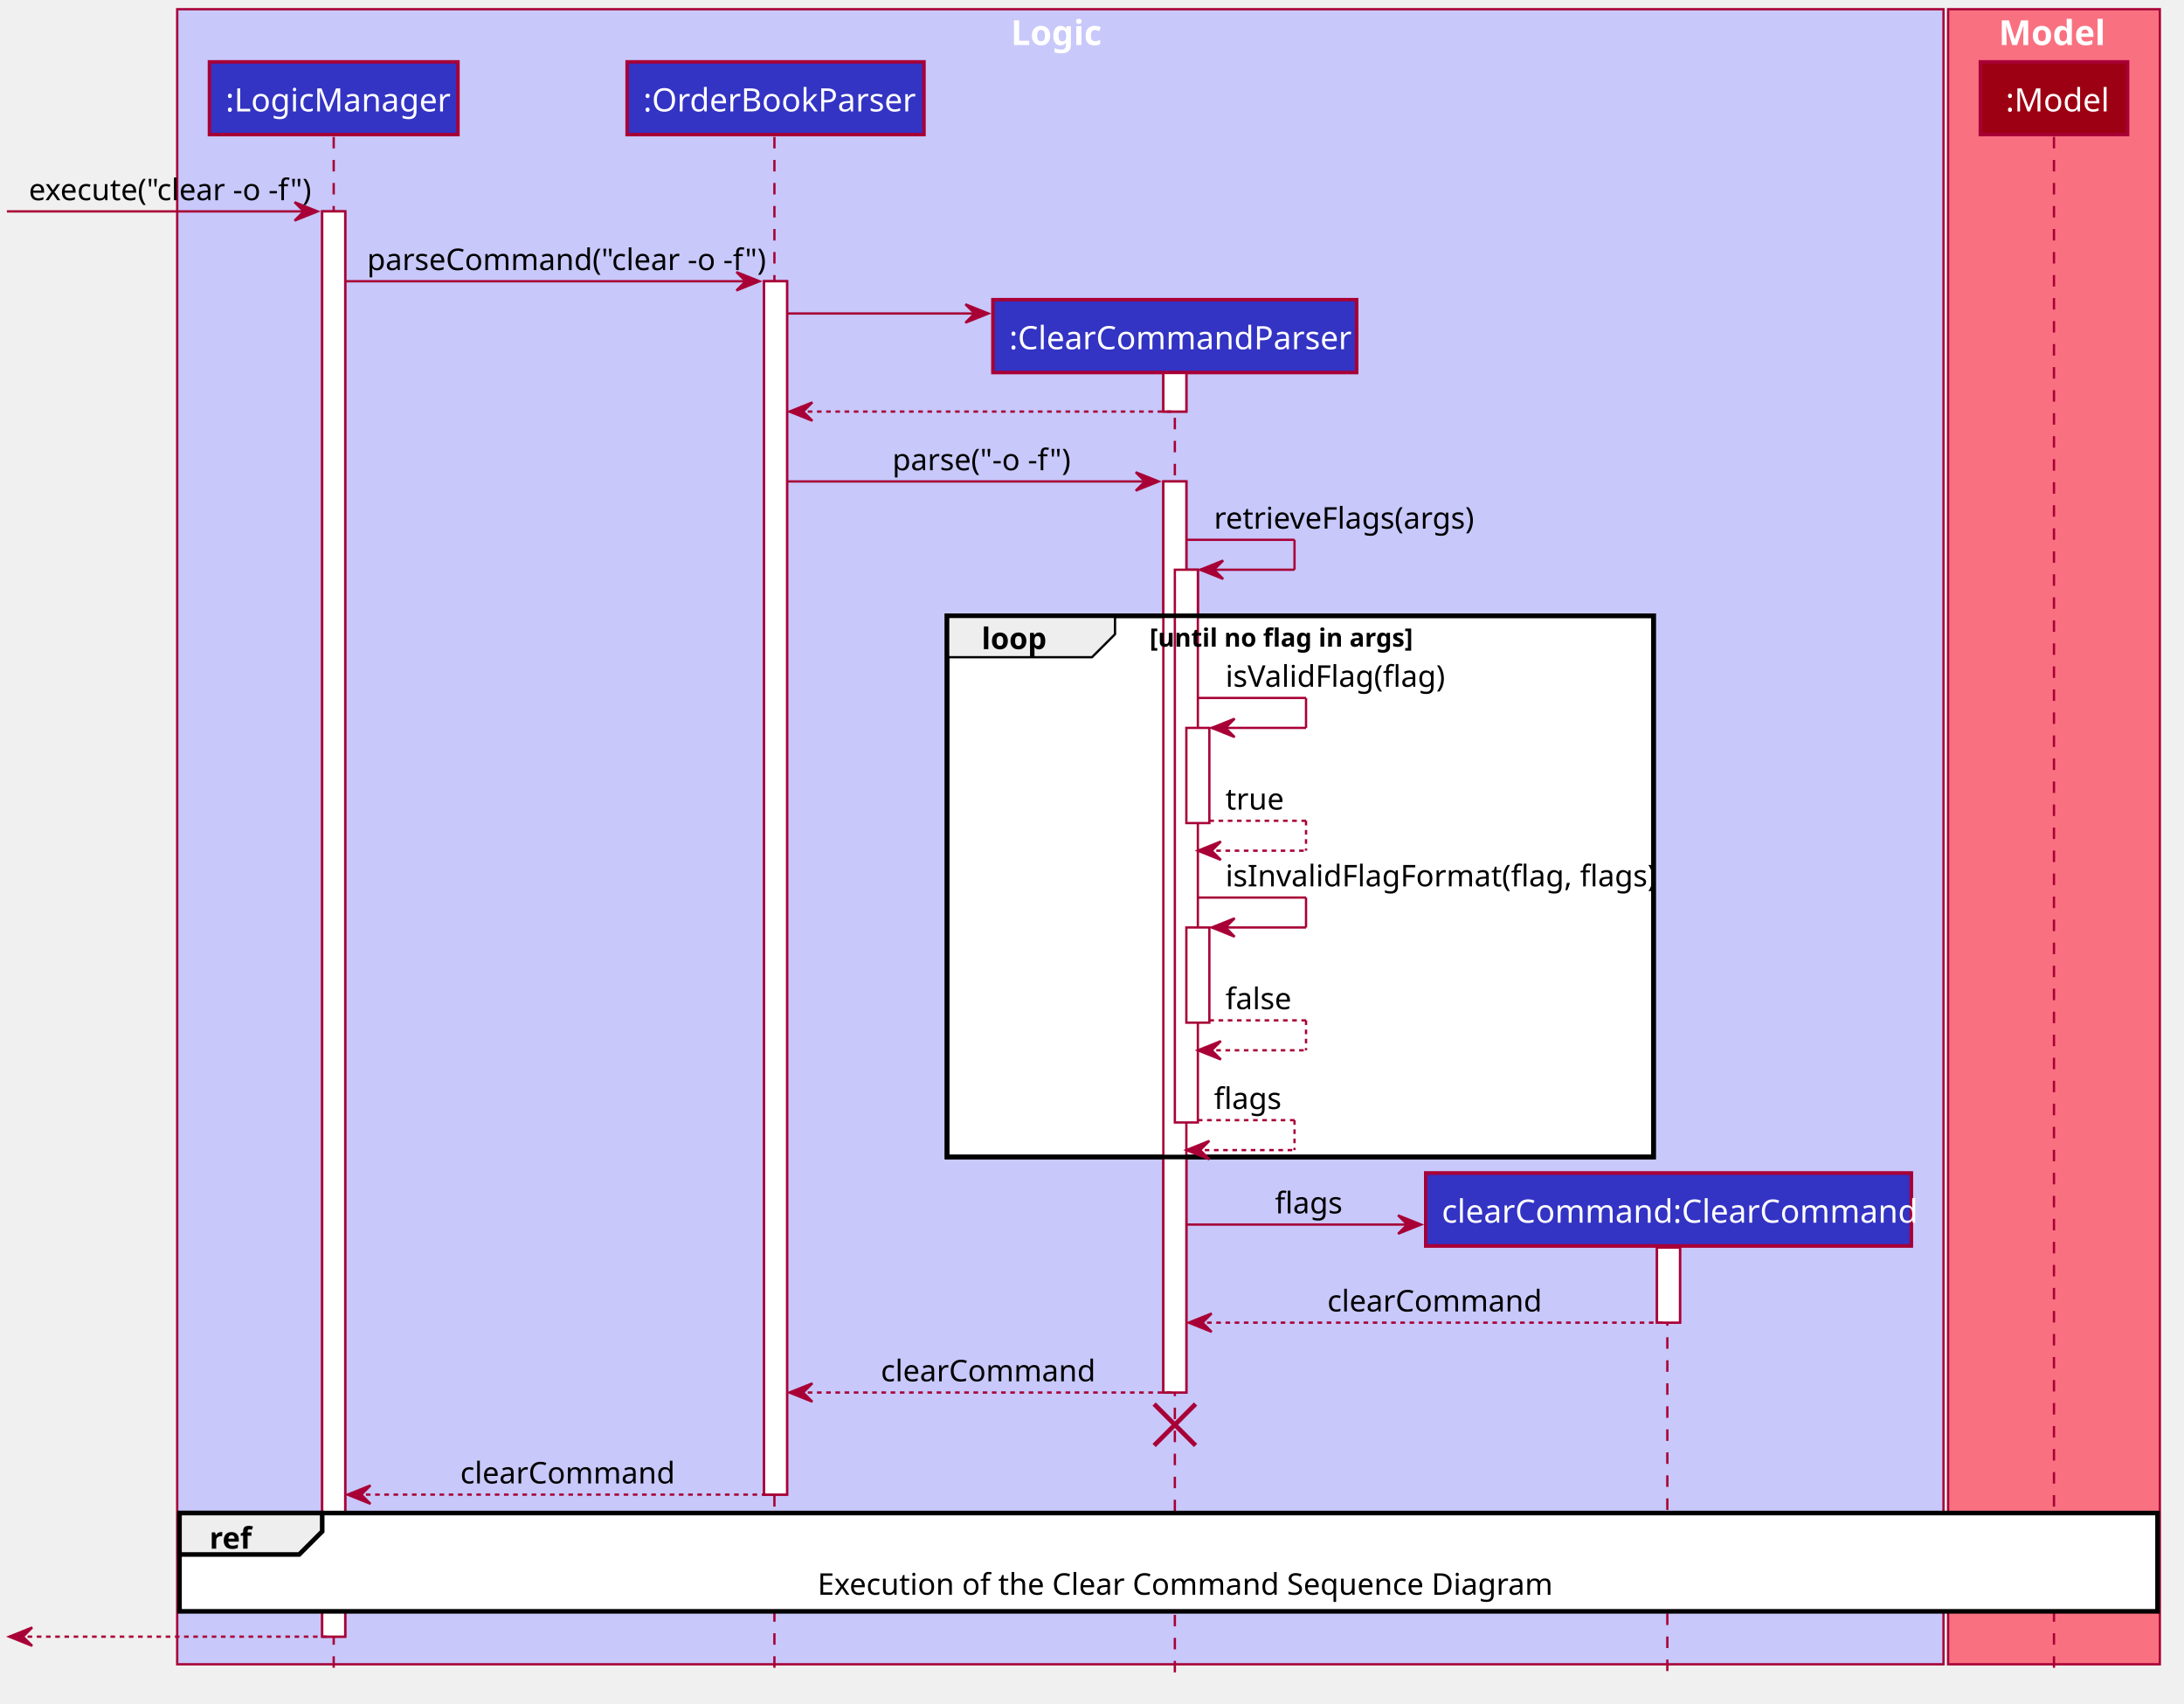
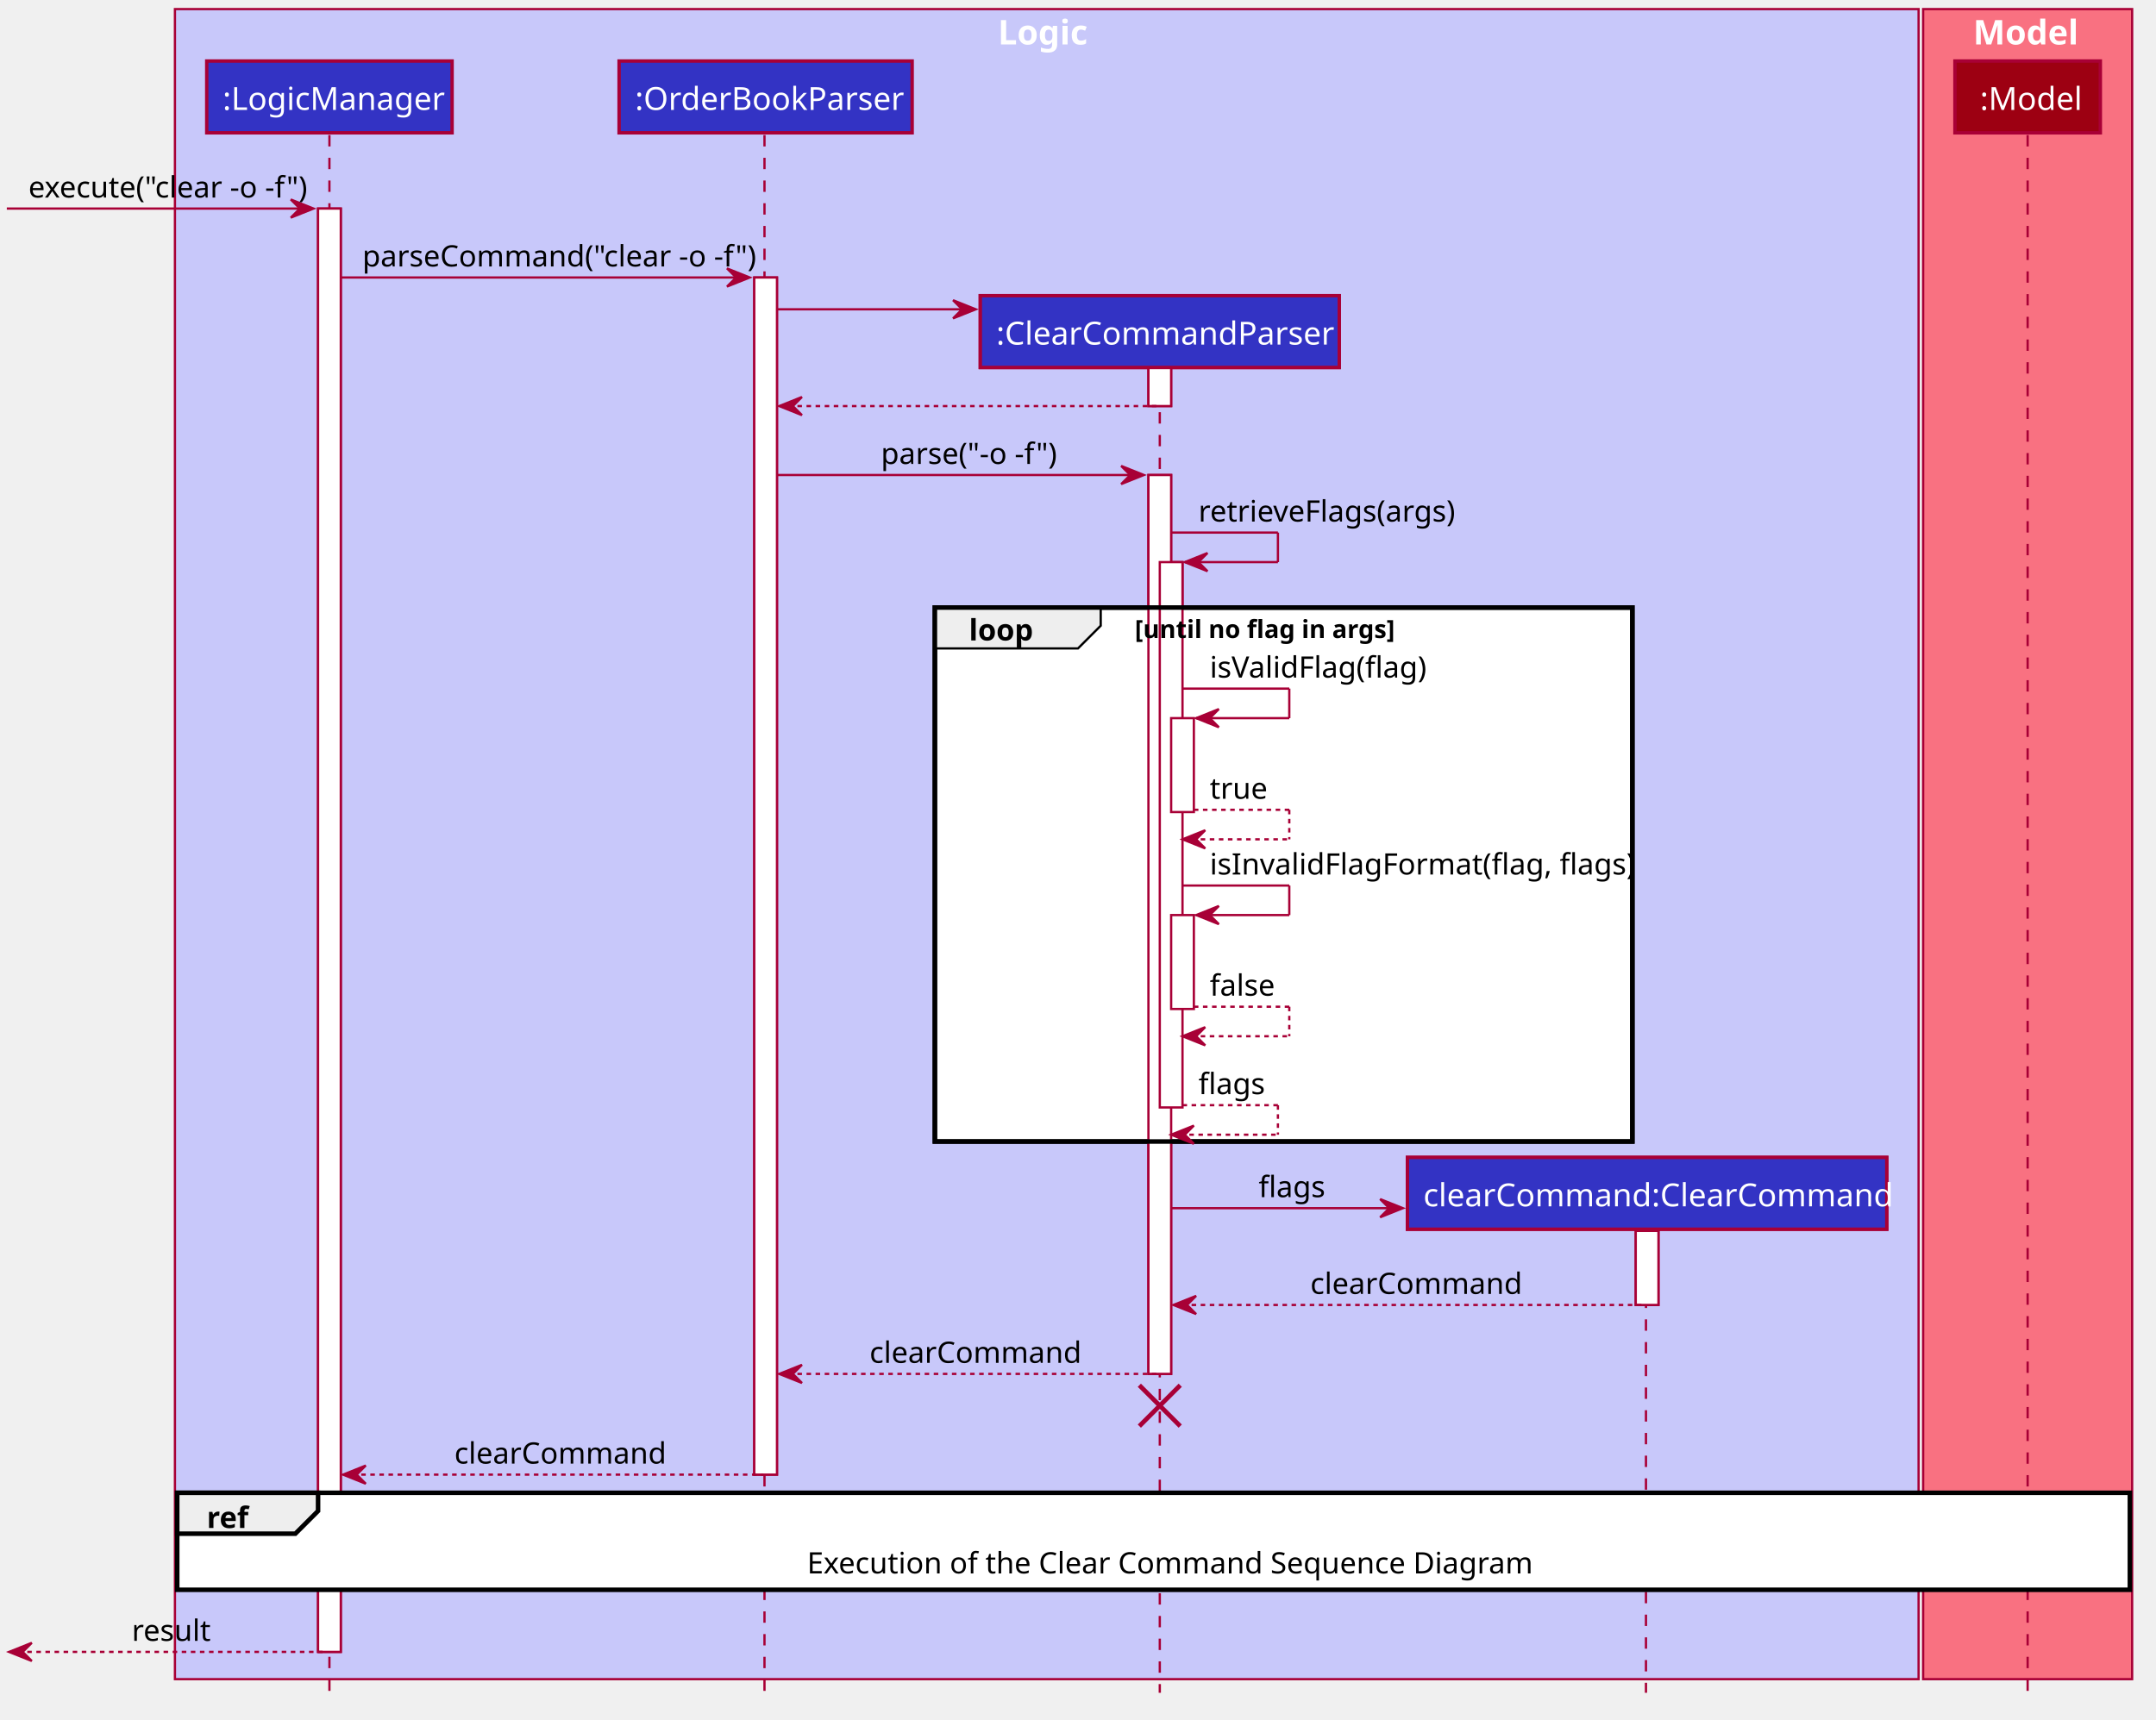
- <svg xmlns="http://www.w3.org/2000/svg" contentScriptType="application/ecmascript" contentStyleType="text/css" height="740px" preserveAspectRatio="none" style="width:949px;height:740px;" version="1.1" viewBox="0 0 949 740" width="949px" zoomAndPan="magnify">
+ <svg xmlns="http://www.w3.org/2000/svg" contentScriptType="application/ecmascript" contentStyleType="text/css" height="757px" preserveAspectRatio="none" style="width:949px;height:757px;" version="1.1" viewBox="0 0 949 757" width="949px" zoomAndPan="magnify">
  <defs />
  <g>
-     <rect fill="#C8C8FA" height="718.969" style="stroke: #A80036; stroke-width: 1.0;" width="767.5" x="77" y="4" />
+     <rect fill="#C8C8FA" height="735.32" style="stroke: #A80036; stroke-width: 1.0;" width="767.5" x="77" y="4" />
    <text fill="#FFFFFF" font-family="sans-serif" font-size="15" font-weight="bold" lengthAdjust="spacingAndGlyphs" textLength="39" x="439.25" y="19.571">Logic</text>
-     <rect fill="#F97181" height="718.969" style="stroke: #A80036; stroke-width: 1.0;" width="92" x="846.5" y="4" />
+     <rect fill="#F97181" height="735.32" style="stroke: #A80036; stroke-width: 1.0;" width="92" x="846.5" y="4" />
    <text fill="#FFFFFF" font-family="sans-serif" font-size="15" font-weight="bold" lengthAdjust="spacingAndGlyphs" textLength="44" x="868.5" y="19.571">Model</text>
-     <rect fill="#FFFFFF" height="619.141" style="stroke: #A80036; stroke-width: 1.0;" width="10" x="140" y="91.828" />
+     <rect fill="#FFFFFF" height="635.492" style="stroke: #A80036; stroke-width: 1.0;" width="10" x="140" y="91.828" />
    <rect fill="#FFFFFF" height="527.086" style="stroke: #A80036; stroke-width: 1.0;" width="10" x="332" y="122.18" />
    <rect fill="#FFFFFF" height="32.609" style="stroke: #A80036; stroke-width: 1.0;" width="10" x="505.5" y="146.18" />
    <rect fill="#FFFFFF" height="395.773" style="stroke: #A80036; stroke-width: 1.0;" width="10" x="505.5" y="209.141" />
    <rect fill="#FFFFFF" height="240.109" style="stroke: #A80036; stroke-width: 1.0;" width="10" x="510.5" y="247.492" />
    <rect fill="#FFFFFF" height="41.352" style="stroke: #A80036; stroke-width: 1.0;" width="10" x="515.5" y="316.195" />
    <rect fill="#FFFFFF" height="41.352" style="stroke: #A80036; stroke-width: 1.0;" width="10" x="515.5" y="402.898" />
    <rect fill="#FFFFFF" height="32.609" style="stroke: #A80036; stroke-width: 1.0;" width="10" x="720" y="541.953" />
    <rect fill="#3333C4" height="31.609" style="stroke: #A80036; stroke-width: 1.5;" width="158" x="431.5" y="130.18" />
    <text fill="#FFFFFF" font-family="sans-serif" font-size="14" lengthAdjust="spacingAndGlyphs" textLength="144" x="438.5" y="151.713">:ClearCommandParser</text>
    <rect fill="#FFFFFF" height="235.109" style="stroke: #000000; stroke-width: 2.0;" width="307" x="411.5" y="267.492" />
    <rect fill="#3333C4" height="31.609" style="stroke: #A80036; stroke-width: 1.5;" width="211" x="619.5" y="509.602" />
    <text fill="#FFFFFF" font-family="sans-serif" font-size="14" lengthAdjust="spacingAndGlyphs" textLength="197" x="626.5" y="531.135">clearCommand:ClearCommand</text>
-     <line style="stroke: #A80036; stroke-width: 1.0; stroke-dasharray: 5.0,5.0;" x1="145" x2="145" y1="59.477" y2="728.969" />
-     <line style="stroke: #A80036; stroke-width: 1.0; stroke-dasharray: 5.0,5.0;" x1="336.5" x2="336.5" y1="59.477" y2="728.969" />
-     <line style="stroke: #A80036; stroke-width: 1.0; stroke-dasharray: 5.0,5.0;" x1="510.5" x2="510.5" y1="161.484" y2="728.969" />
-     <line style="stroke: #A80036; stroke-width: 1.0; stroke-dasharray: 5.0,5.0;" x1="724.5" x2="724.5" y1="540.906" y2="728.969" />
-     <line style="stroke: #A80036; stroke-width: 1.0; stroke-dasharray: 5.0,5.0;" x1="892.5" x2="892.5" y1="59.477" y2="728.969" />
+     <line style="stroke: #A80036; stroke-width: 1.0; stroke-dasharray: 5.0,5.0;" x1="145" x2="145" y1="59.477" y2="745.32" />
+     <line style="stroke: #A80036; stroke-width: 1.0; stroke-dasharray: 5.0,5.0;" x1="336.5" x2="336.5" y1="59.477" y2="745.32" />
+     <line style="stroke: #A80036; stroke-width: 1.0; stroke-dasharray: 5.0,5.0;" x1="510.5" x2="510.5" y1="161.484" y2="745.32" />
+     <line style="stroke: #A80036; stroke-width: 1.0; stroke-dasharray: 5.0,5.0;" x1="724.5" x2="724.5" y1="540.906" y2="745.32" />
+     <line style="stroke: #A80036; stroke-width: 1.0; stroke-dasharray: 5.0,5.0;" x1="892.5" x2="892.5" y1="59.477" y2="745.32" />
    <rect fill="#3333C4" height="31.609" style="stroke: #A80036; stroke-width: 1.5;" width="108" x="91" y="26.867" />
    <text fill="#FFFFFF" font-family="sans-serif" font-size="14" lengthAdjust="spacingAndGlyphs" textLength="94" x="98" y="48.4">:LogicManager</text>
    <rect fill="#3333C4" height="31.609" style="stroke: #A80036; stroke-width: 1.5;" width="129" x="272.5" y="26.867" />
    <text fill="#FFFFFF" font-family="sans-serif" font-size="14" lengthAdjust="spacingAndGlyphs" textLength="115" x="279.5" y="48.4">:OrderBookParser</text>
    <rect fill="#9D0012" height="31.609" style="stroke: #A80036; stroke-width: 1.5;" width="64" x="860.5" y="26.867" />
    <text fill="#FFFFFF" font-family="sans-serif" font-size="14" lengthAdjust="spacingAndGlyphs" textLength="42" x="871.5" y="48.4">:Model</text>
-     <rect fill="#FFFFFF" height="619.141" style="stroke: #A80036; stroke-width: 1.0;" width="10" x="140" y="91.828" />
+     <rect fill="#FFFFFF" height="635.492" style="stroke: #A80036; stroke-width: 1.0;" width="10" x="140" y="91.828" />
    <rect fill="#FFFFFF" height="527.086" style="stroke: #A80036; stroke-width: 1.0;" width="10" x="332" y="122.18" />
    <rect fill="#FFFFFF" height="32.609" style="stroke: #A80036; stroke-width: 1.0;" width="10" x="505.5" y="146.18" />
    <rect fill="#FFFFFF" height="395.773" style="stroke: #A80036; stroke-width: 1.0;" width="10" x="505.5" y="209.141" />
    <rect fill="#FFFFFF" height="240.109" style="stroke: #A80036; stroke-width: 1.0;" width="10" x="510.5" y="247.492" />
    <rect fill="#FFFFFF" height="41.352" style="stroke: #A80036; stroke-width: 1.0;" width="10" x="515.5" y="316.195" />
    <rect fill="#FFFFFF" height="41.352" style="stroke: #A80036; stroke-width: 1.0;" width="10" x="515.5" y="402.898" />
    <rect fill="#FFFFFF" height="32.609" style="stroke: #A80036; stroke-width: 1.0;" width="10" x="720" y="541.953" />
    <polygon fill="#A80036" points="128,87.828,138,91.828,128,95.828,132,91.828" style="stroke: #A80036; stroke-width: 1.0;" />
    <line style="stroke: #A80036; stroke-width: 1.0;" x1="3" x2="134" y1="91.828" y2="91.828" />
    <text fill="#000000" font-family="sans-serif" font-size="13" lengthAdjust="spacingAndGlyphs" textLength="118" x="12.5" y="86.972">execute("clear -o -f")</text>
    <polygon fill="#A80036" points="320,118.18,330,122.18,320,126.18,324,122.18" style="stroke: #A80036; stroke-width: 1.0;" />
    <line style="stroke: #A80036; stroke-width: 1.0;" x1="150" x2="326" y1="122.18" y2="122.18" />
    <text fill="#000000" font-family="sans-serif" font-size="13" lengthAdjust="spacingAndGlyphs" textLength="163" x="159.5" y="117.323">parseCommand("clear -o -f")</text>
    <polygon fill="#A80036" points="419.5,132.18,429.5,136.18,419.5,140.18,423.5,136.18" style="stroke: #A80036; stroke-width: 1.0;" />
    <line style="stroke: #A80036; stroke-width: 1.0;" x1="342" x2="425.5" y1="136.18" y2="136.18" />
    <rect fill="#3333C4" height="31.609" style="stroke: #A80036; stroke-width: 1.5;" width="158" x="431.5" y="130.18" />
    <text fill="#FFFFFF" font-family="sans-serif" font-size="14" lengthAdjust="spacingAndGlyphs" textLength="144" x="438.5" y="151.713">:ClearCommandParser</text>
    <polygon fill="#A80036" points="353,174.789,343,178.789,353,182.789,349,178.789" style="stroke: #A80036; stroke-width: 1.0;" />
    <line style="stroke: #A80036; stroke-width: 1.0; stroke-dasharray: 2.0,2.0;" x1="347" x2="509.5" y1="178.789" y2="178.789" />
    <polygon fill="#A80036" points="493.5,205.141,503.5,209.141,493.5,213.141,497.5,209.141" style="stroke: #A80036; stroke-width: 1.0;" />
    <line style="stroke: #A80036; stroke-width: 1.0;" x1="342" x2="499.5" y1="209.141" y2="209.141" />
    <text fill="#000000" font-family="sans-serif" font-size="13" lengthAdjust="spacingAndGlyphs" textLength="72" x="387.75" y="204.284">parse("-o -f")</text>
    <line style="stroke: #A80036; stroke-width: 1.0;" x1="515.5" x2="562.5" y1="234.492" y2="234.492" />
    <line style="stroke: #A80036; stroke-width: 1.0;" x1="562.5" x2="562.5" y1="234.492" y2="247.492" />
    <line style="stroke: #A80036; stroke-width: 1.0;" x1="521.5" x2="562.5" y1="247.492" y2="247.492" />
    <polygon fill="#A80036" points="531.5,243.492,521.5,247.492,531.5,251.492,527.5,247.492" style="stroke: #A80036; stroke-width: 1.0;" />
    <text fill="#000000" font-family="sans-serif" font-size="13" lengthAdjust="spacingAndGlyphs" textLength="106" x="527.5" y="229.636">retrieveFlags(args)</text>
    <path d="M411.5,267.492 L484.5,267.492 L484.5,275.492 L474.5,285.492 L411.5,285.492 L411.5,267.492 " fill="#EEEEEE" style="stroke: #000000; stroke-width: 1.0;" />
    <rect fill="none" height="235.109" style="stroke: #000000; stroke-width: 2.0;" width="307" x="411.5" y="267.492" />
    <text fill="#000000" font-family="sans-serif" font-size="13" font-weight="bold" lengthAdjust="spacingAndGlyphs" textLength="28" x="426.5" y="281.987">loop</text>
    <text fill="#000000" font-family="sans-serif" font-size="11" font-weight="bold" lengthAdjust="spacingAndGlyphs" textLength="113" x="499.5" y="280.911">[until no flag in args]</text>
    <line style="stroke: #A80036; stroke-width: 1.0;" x1="520.5" x2="567.5" y1="303.195" y2="303.195" />
    <line style="stroke: #A80036; stroke-width: 1.0;" x1="567.5" x2="567.5" y1="303.195" y2="316.195" />
    <line style="stroke: #A80036; stroke-width: 1.0;" x1="526.5" x2="567.5" y1="316.195" y2="316.195" />
    <polygon fill="#A80036" points="536.5,312.195,526.5,316.195,536.5,320.195,532.5,316.195" style="stroke: #A80036; stroke-width: 1.0;" />
    <text fill="#000000" font-family="sans-serif" font-size="13" lengthAdjust="spacingAndGlyphs" textLength="92" x="532.5" y="298.339">isValidFlag(flag)</text>
    <line style="stroke: #A80036; stroke-width: 1.0; stroke-dasharray: 2.0,2.0;" x1="525.5" x2="567.5" y1="356.547" y2="356.547" />
    <line style="stroke: #A80036; stroke-width: 1.0; stroke-dasharray: 2.0,2.0;" x1="567.5" x2="567.5" y1="356.547" y2="369.547" />
    <line style="stroke: #A80036; stroke-width: 1.0; stroke-dasharray: 2.0,2.0;" x1="520.5" x2="567.5" y1="369.547" y2="369.547" />
    <polygon fill="#A80036" points="530.5,365.547,520.5,369.547,530.5,373.547,526.5,369.547" style="stroke: #A80036; stroke-width: 1.0;" />
    <text fill="#000000" font-family="sans-serif" font-size="13" lengthAdjust="spacingAndGlyphs" textLength="22" x="532.5" y="351.69">true</text>
    <line style="stroke: #A80036; stroke-width: 1.0;" x1="520.5" x2="567.5" y1="389.898" y2="389.898" />
    <line style="stroke: #A80036; stroke-width: 1.0;" x1="567.5" x2="567.5" y1="389.898" y2="402.898" />
    <line style="stroke: #A80036; stroke-width: 1.0;" x1="526.5" x2="567.5" y1="402.898" y2="402.898" />
    <polygon fill="#A80036" points="536.5,398.898,526.5,402.898,536.5,406.898,532.5,402.898" style="stroke: #A80036; stroke-width: 1.0;" />
    <text fill="#000000" font-family="sans-serif" font-size="13" lengthAdjust="spacingAndGlyphs" textLength="174" x="532.5" y="385.042">isInvalidFlagFormat(flag, flags)</text>
    <line style="stroke: #A80036; stroke-width: 1.0; stroke-dasharray: 2.0,2.0;" x1="525.5" x2="567.5" y1="443.25" y2="443.25" />
    <line style="stroke: #A80036; stroke-width: 1.0; stroke-dasharray: 2.0,2.0;" x1="567.5" x2="567.5" y1="443.25" y2="456.25" />
    <line style="stroke: #A80036; stroke-width: 1.0; stroke-dasharray: 2.0,2.0;" x1="520.5" x2="567.5" y1="456.25" y2="456.25" />
    <polygon fill="#A80036" points="530.5,452.25,520.5,456.25,530.5,460.25,526.5,456.25" style="stroke: #A80036; stroke-width: 1.0;" />
    <text fill="#000000" font-family="sans-serif" font-size="13" lengthAdjust="spacingAndGlyphs" textLength="27" x="532.5" y="438.394">false</text>
    <line style="stroke: #A80036; stroke-width: 1.0; stroke-dasharray: 2.0,2.0;" x1="520.5" x2="562.5" y1="486.602" y2="486.602" />
    <line style="stroke: #A80036; stroke-width: 1.0; stroke-dasharray: 2.0,2.0;" x1="562.5" x2="562.5" y1="486.602" y2="499.602" />
    <line style="stroke: #A80036; stroke-width: 1.0; stroke-dasharray: 2.0,2.0;" x1="515.5" x2="562.5" y1="499.602" y2="499.602" />
    <polygon fill="#A80036" points="525.5,495.602,515.5,499.602,525.5,503.602,521.5,499.602" style="stroke: #A80036; stroke-width: 1.0;" />
    <text fill="#000000" font-family="sans-serif" font-size="13" lengthAdjust="spacingAndGlyphs" textLength="27" x="527.5" y="481.745">flags</text>
    <polygon fill="#A80036" points="607.5,527.953,617.5,531.953,607.5,535.953,611.5,531.953" style="stroke: #A80036; stroke-width: 1.0;" />
    <line style="stroke: #A80036; stroke-width: 1.0;" x1="515.5" x2="613.5" y1="531.953" y2="531.953" />
    <text fill="#000000" font-family="sans-serif" font-size="13" lengthAdjust="spacingAndGlyphs" textLength="27" x="554" y="527.097">flags</text>
    <rect fill="#3333C4" height="31.609" style="stroke: #A80036; stroke-width: 1.5;" width="211" x="619.5" y="509.602" />
    <text fill="#FFFFFF" font-family="sans-serif" font-size="14" lengthAdjust="spacingAndGlyphs" textLength="197" x="626.5" y="531.135">clearCommand:ClearCommand</text>
    <polygon fill="#A80036" points="526.5,570.562,516.5,574.562,526.5,578.562,522.5,574.562" style="stroke: #A80036; stroke-width: 1.0;" />
    <line style="stroke: #A80036; stroke-width: 1.0; stroke-dasharray: 2.0,2.0;" x1="520.5" x2="724" y1="574.562" y2="574.562" />
    <text fill="#000000" font-family="sans-serif" font-size="13" lengthAdjust="spacingAndGlyphs" textLength="87" x="576.75" y="569.706">clearCommand</text>
    <polygon fill="#A80036" points="353,600.914,343,604.914,353,608.914,349,604.914" style="stroke: #A80036; stroke-width: 1.0;" />
    <line style="stroke: #A80036; stroke-width: 1.0; stroke-dasharray: 2.0,2.0;" x1="347" x2="509.5" y1="604.914" y2="604.914" />
    <text fill="#000000" font-family="sans-serif" font-size="13" lengthAdjust="spacingAndGlyphs" textLength="87" x="382.75" y="600.058">clearCommand</text>
    <line style="stroke: #A80036; stroke-width: 2.0;" x1="501.5" x2="519.5" y1="609.914" y2="627.914" />
    <line style="stroke: #A80036; stroke-width: 2.0;" x1="501.5" x2="519.5" y1="627.914" y2="609.914" />
    <polygon fill="#A80036" points="161,645.266,151,649.266,161,653.266,157,649.266" style="stroke: #A80036; stroke-width: 1.0;" />
    <line style="stroke: #A80036; stroke-width: 1.0; stroke-dasharray: 2.0,2.0;" x1="155" x2="336" y1="649.266" y2="649.266" />
    <text fill="#000000" font-family="sans-serif" font-size="13" lengthAdjust="spacingAndGlyphs" textLength="87" x="200" y="644.409">clearCommand</text>
    <rect fill="#FFFFFF" height="42.703" style="stroke: #000000; stroke-width: 2.0;" width="859.5" x="78" y="657.266" />
    <polygon fill="#EEEEEE" points="78,657.266,140,657.266,140,665.266,130,675.266,78,675.266,78,657.266" style="stroke: #000000; stroke-width: 2.0;" />
    <text fill="#000000" font-family="sans-serif" font-size="13" font-weight="bold" lengthAdjust="spacingAndGlyphs" textLength="17" x="91" y="672.761">ref</text>
    <text fill="#000000" font-family="sans-serif" font-size="13" lengthAdjust="spacingAndGlyphs" textLength="305" x="355.25" y="692.761">Execution of the Clear Command Sequence Diagram</text>
-     <polygon fill="#A80036" points="14,706.969,4,710.969,14,714.969,10,710.969" style="stroke: #A80036; stroke-width: 1.0;" />
-     <line style="stroke: #A80036; stroke-width: 1.0; stroke-dasharray: 2.0,2.0;" x1="8" x2="144" y1="710.969" y2="710.969" />
+     <polygon fill="#A80036" points="14,723.32,4,727.32,14,731.32,10,727.32" style="stroke: #A80036; stroke-width: 1.0;" />
+     <line style="stroke: #A80036; stroke-width: 1.0; stroke-dasharray: 2.0,2.0;" x1="8" x2="144" y1="727.32" y2="727.32" />
+     <text fill="#000000" font-family="sans-serif" font-size="13" lengthAdjust="spacingAndGlyphs" textLength="32" x="58" y="722.464">result</text>
  </g>
</svg>
